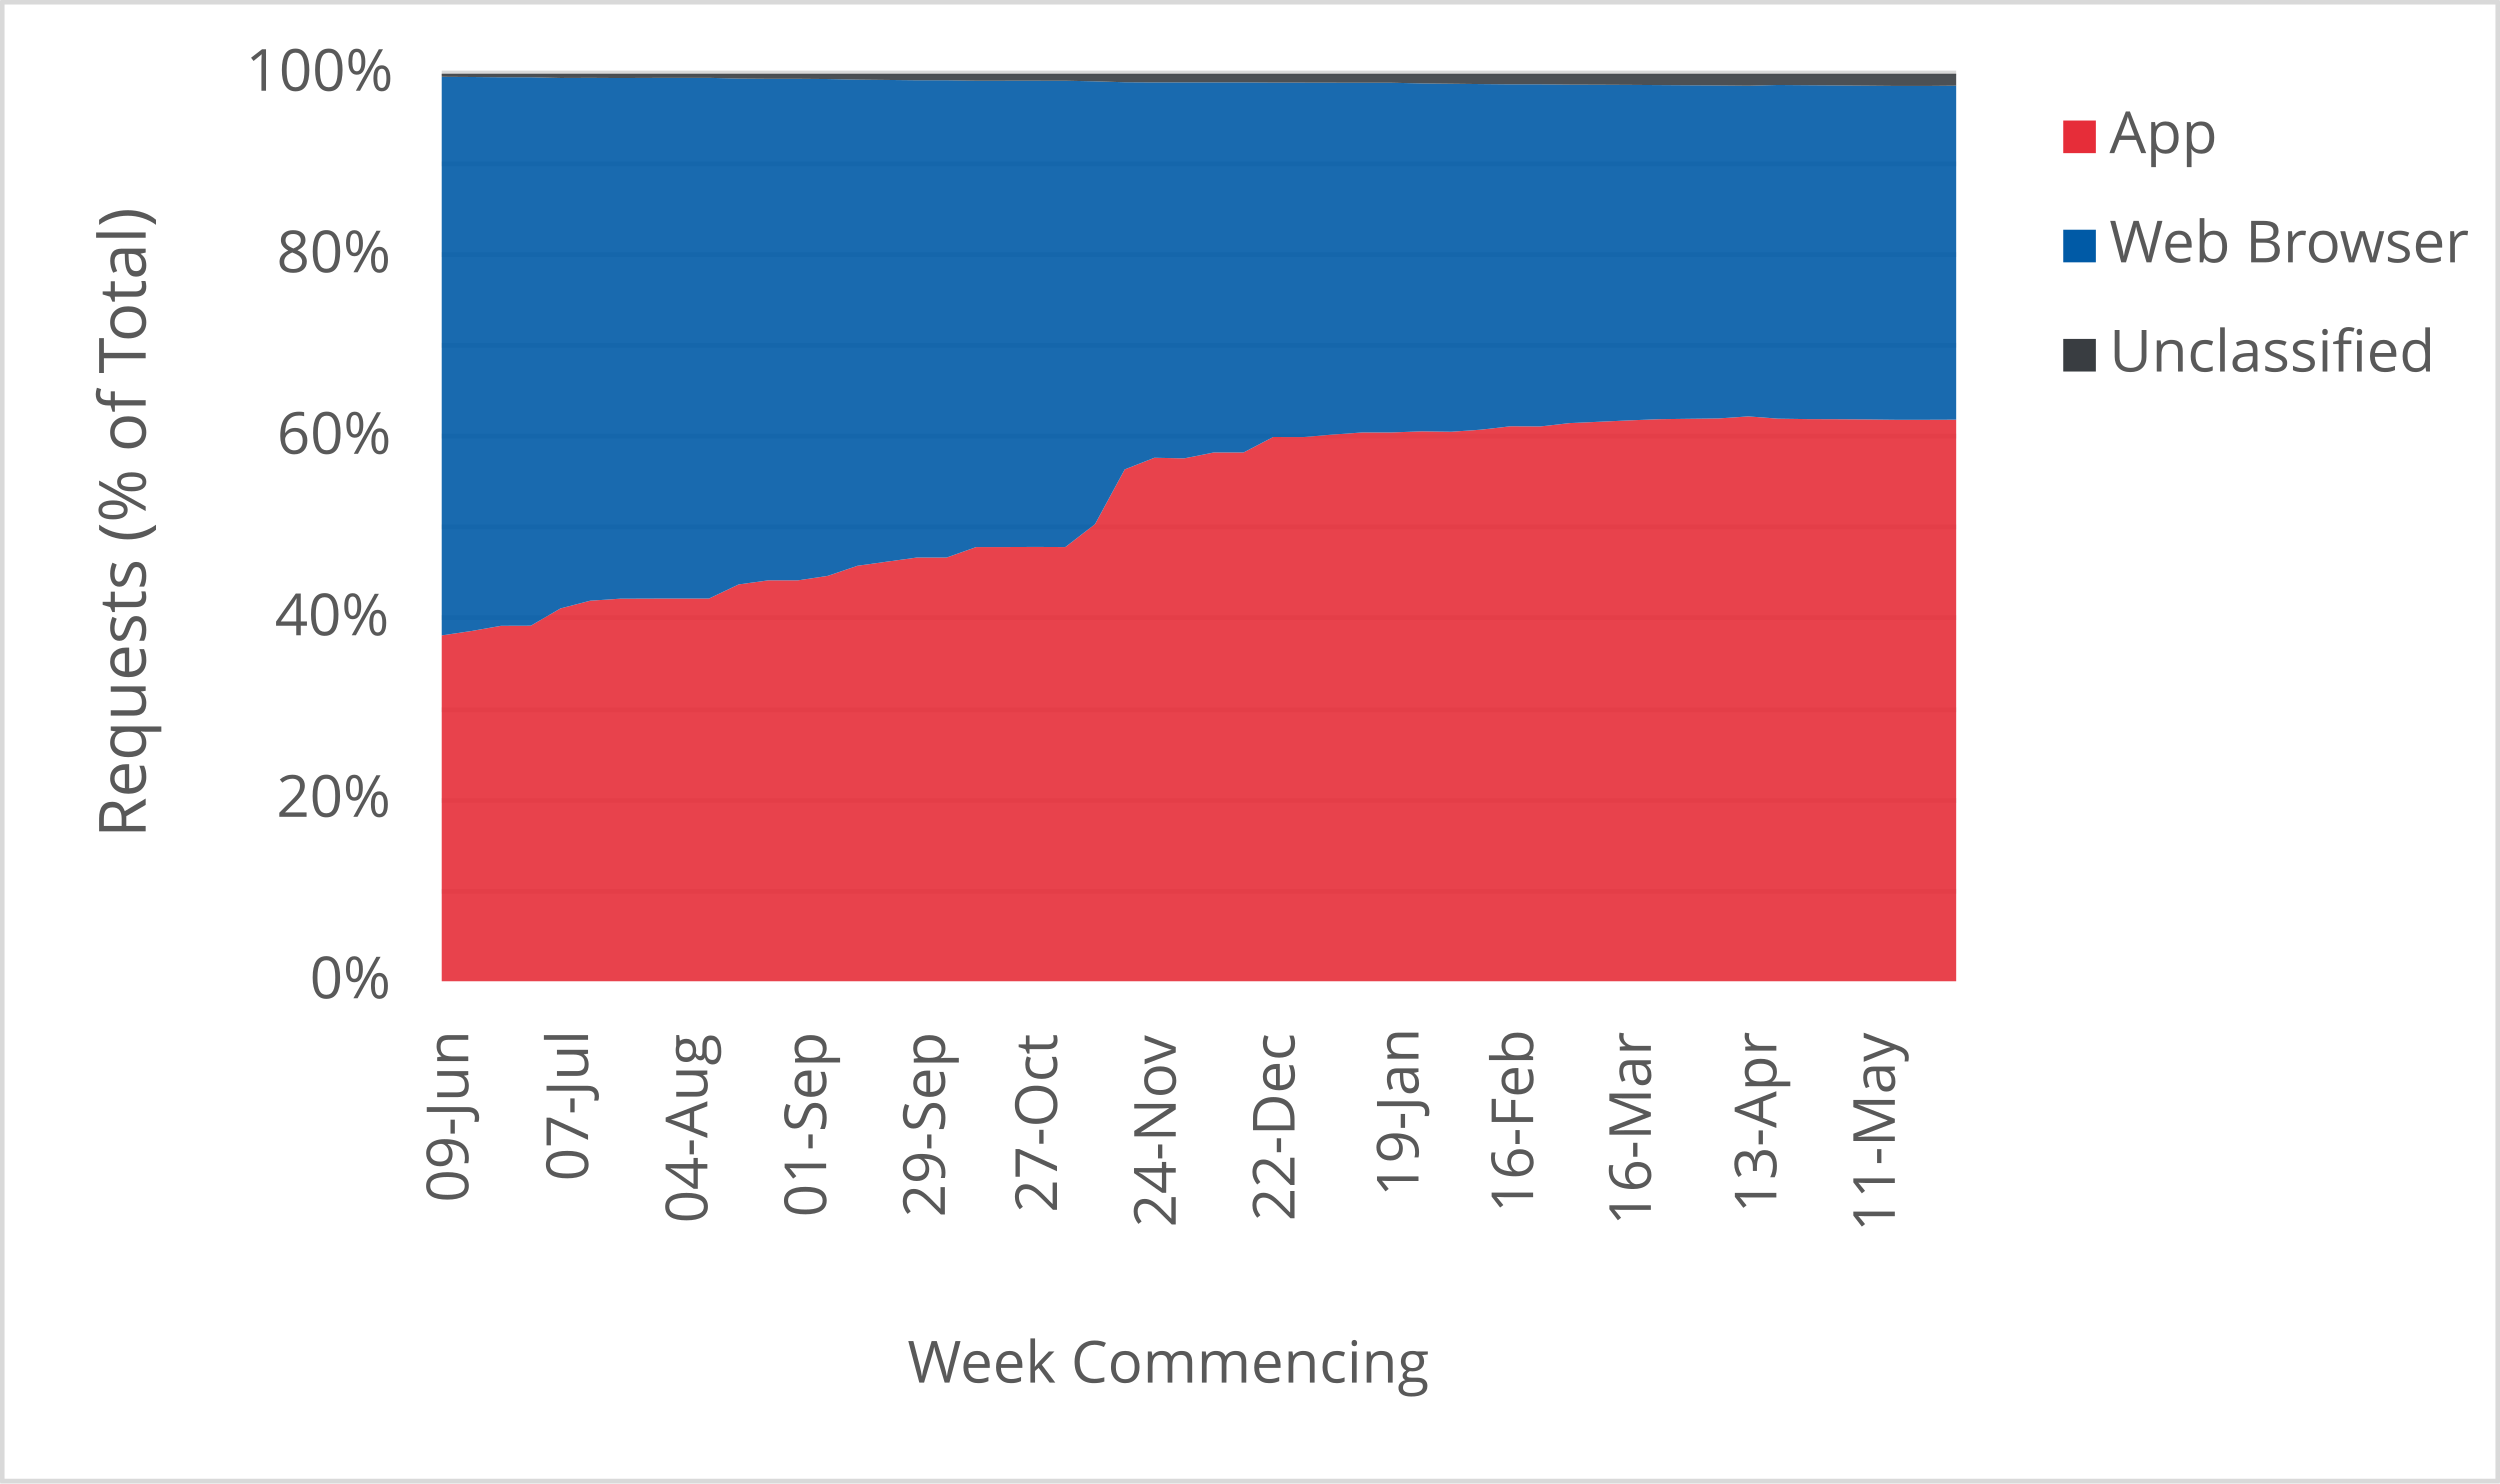
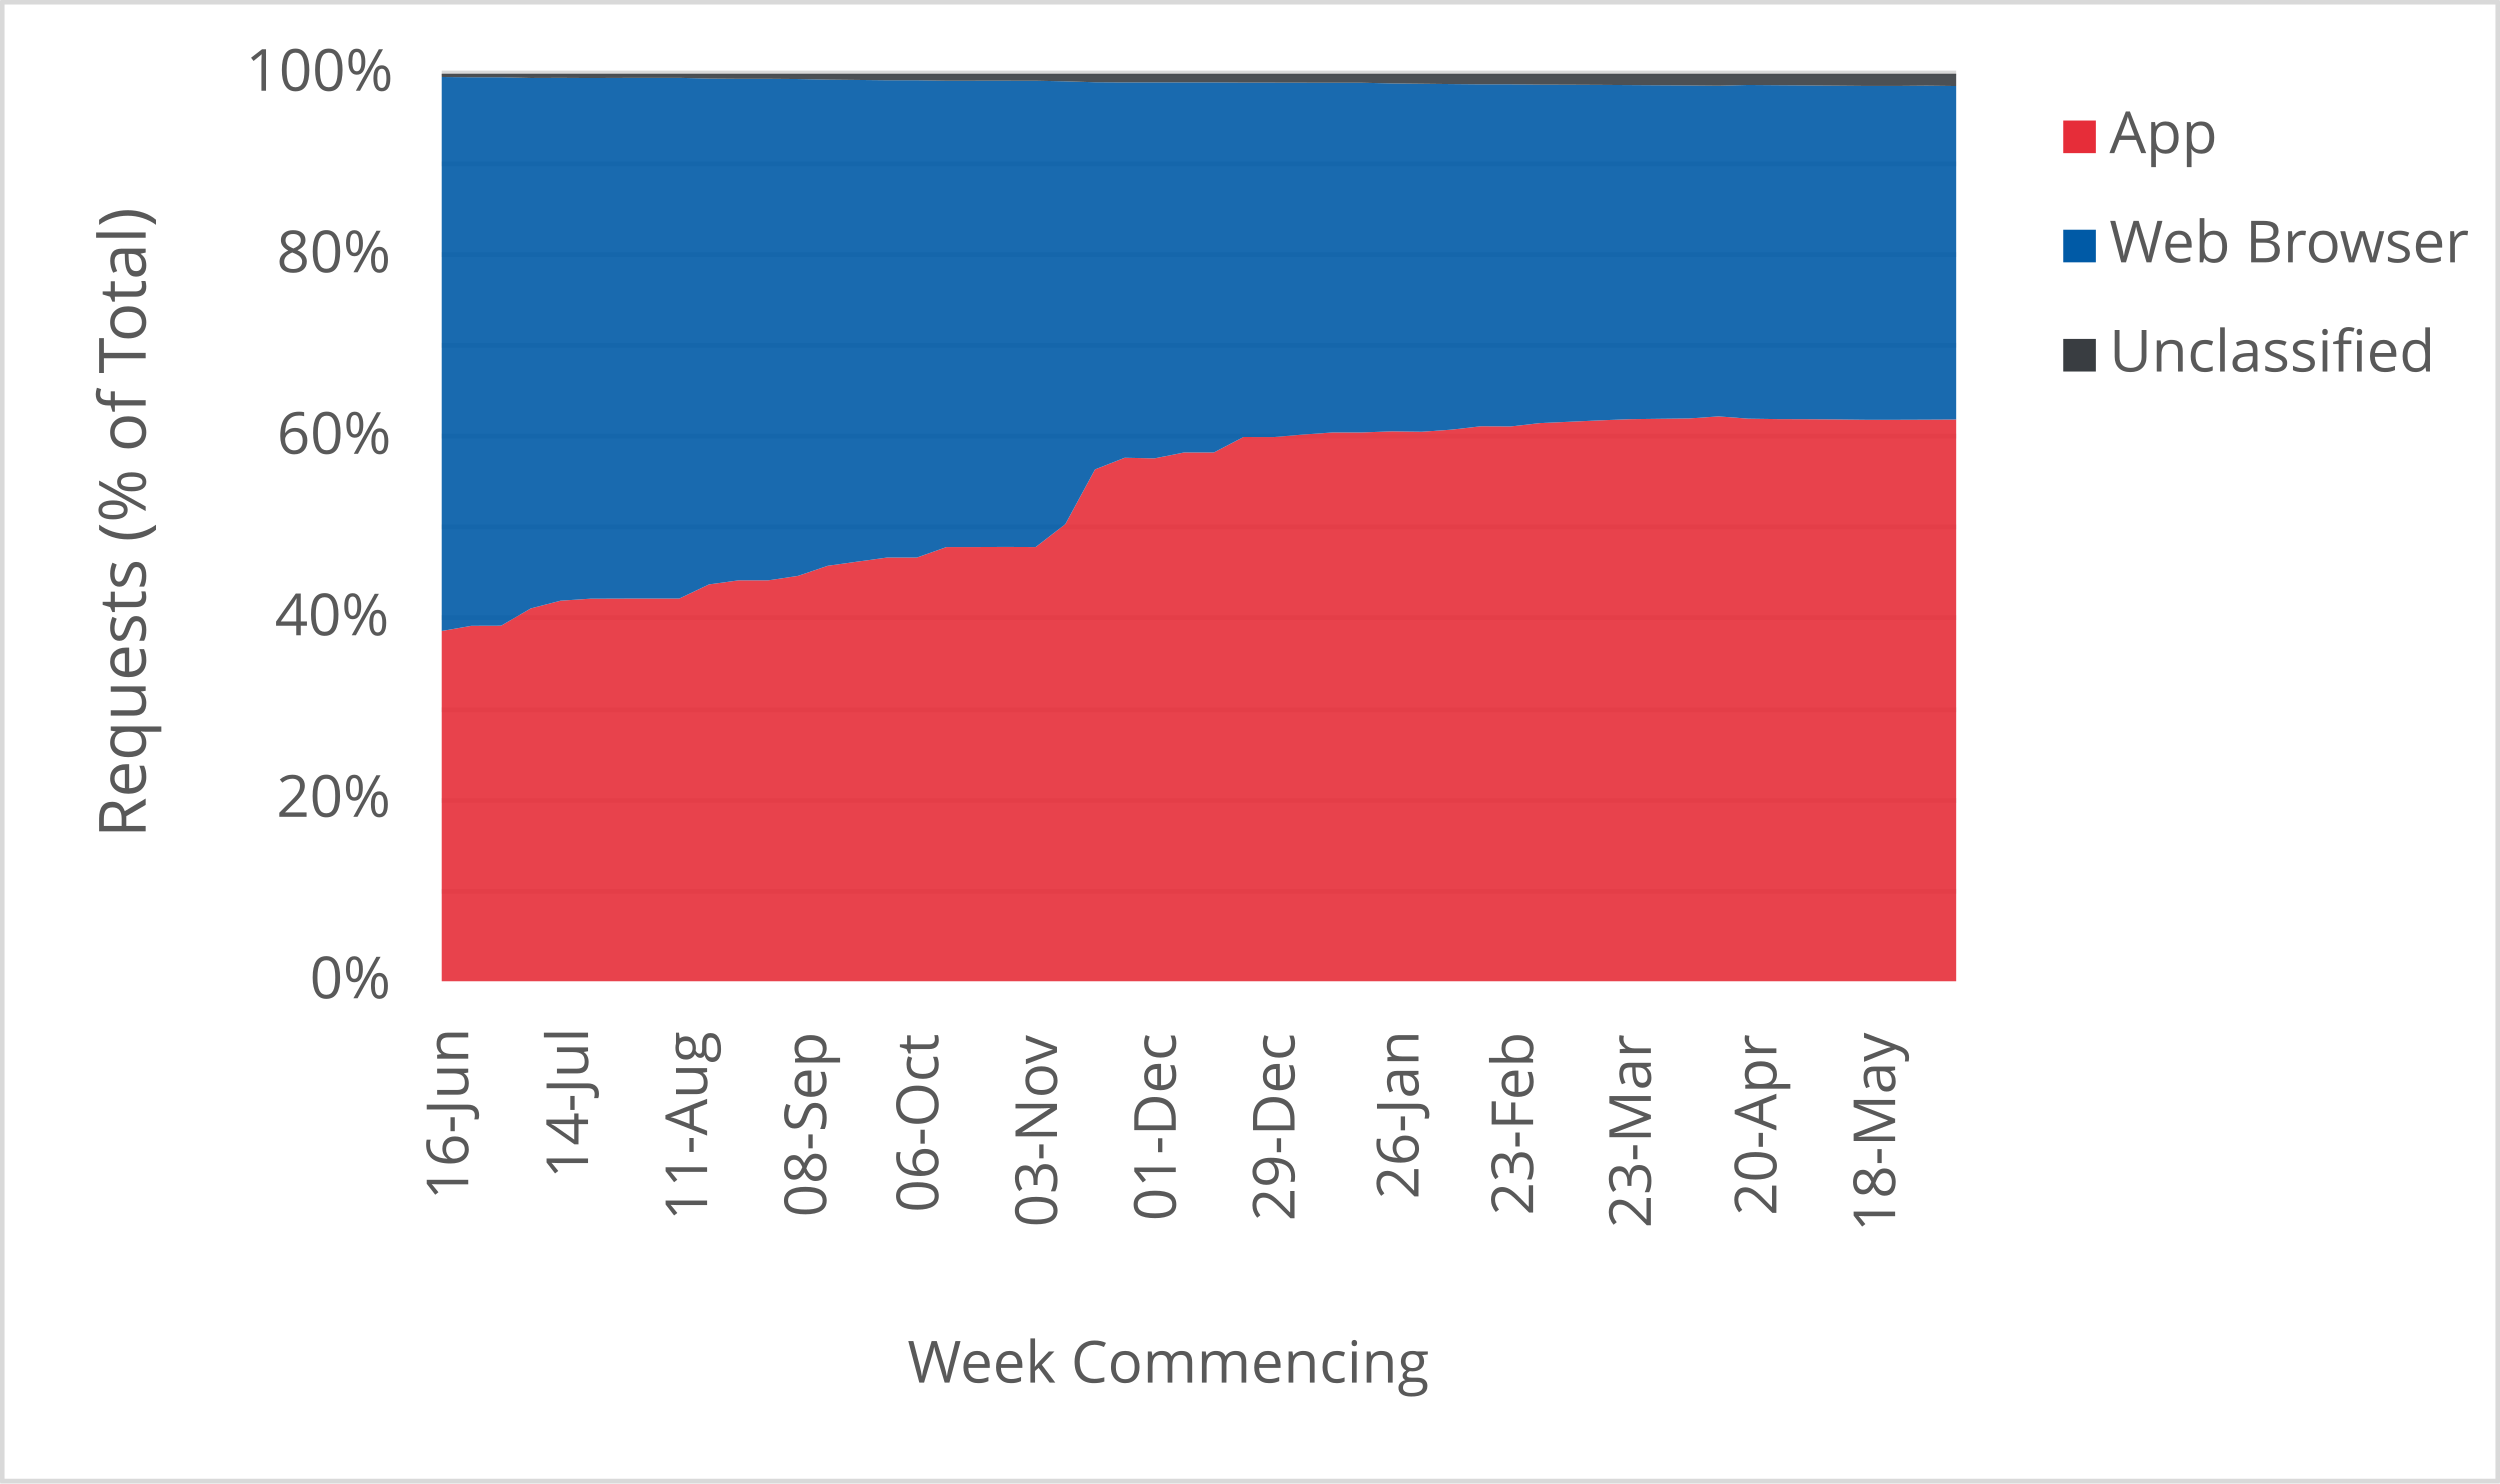
<svg xmlns="http://www.w3.org/2000/svg" width="1763" height="1046" xml:space="preserve" overflow="hidden">
  <defs>
    <clipPath id="clip0">
      <rect x="2917" y="346" width="1763" height="1046" />
    </clipPath>
  </defs>
  <g clip-path="url(#clip0)" transform="translate(-2917 -346)">
    <rect x="2918" y="347" width="1760" height="1043" fill="#FFFFFF" />
    <g>
      <path d="    M3228.5 974.532 4296.5 974.532    M3228.5 910.53 4296.5 910.53    M3228.5 846.528 4296.5 846.528    M3228.5 781.526 4296.5 781.526    M3228.5 717.524 4296.5 717.524    M3228.5 653.522 4296.5 653.522    M3228.5 589.52 4296.5 589.52    M3228.5 525.517 4296.5 525.517    M3228.5 461.515 4296.5 461.515    M3228.5 397.5 4296.5 397.5" stroke="#D9D9D9" stroke-width="3.438" stroke-linejoin="round" stroke-miterlimit="10" fill="none" />
    </g>
    <g>
      <path d="M 1038.5 4296.5 1038.5" stroke="#D9D9D9" stroke-width="3.438" stroke-linejoin="round" stroke-miterlimit="10" fill="none" fill-rule="evenodd" />
    </g>
    <g>
-       <text fill="#595959" font-family="Verdana,Open Sans,DejaVu Sans,sans-serif" font-weight="400" font-size="41" transform="matrix(6.12323e-17 -1 1 6.12323e-17 3247.218 1194.013)">09-Jun</text>
+       <text fill="#595959" font-family="Verdana,Open Sans,DejaVu Sans,sans-serif" font-weight="400" font-size="41" transform="matrix(6.12323e-17 -1 1 6.12323e-17 3247.198 1192.291)">16-Jun</text>
    </g>
    <g>
-       <text fill="#595959" font-family="Verdana,Open Sans,DejaVu Sans,sans-serif" font-weight="400" font-size="41" transform="matrix(6.12323e-17 -1 1 6.12323e-17 3331.694 1178.999)">07-Jul</text>
+       <text fill="#595959" font-family="Verdana,Open Sans,DejaVu Sans,sans-serif" font-weight="400" font-size="41" transform="matrix(6.12323e-17 -1 1 6.12323e-17 3331.694 1177.277)">14-Jul</text>
    </g>
    <g>
-       <text fill="#595959" font-family="Verdana,Open Sans,DejaVu Sans,sans-serif" font-weight="400" font-size="41" transform="matrix(6.12323e-17 -1 1 6.12323e-17 3415.819 1208.627)">04-Aug</text>
+       <text fill="#595959" font-family="Verdana,Open Sans,DejaVu Sans,sans-serif" font-weight="400" font-size="41" transform="matrix(6.12323e-17 -1 1 6.12323e-17 3415.649 1206.906)">11-Aug</text>
    </g>
    <g>
-       <text fill="#595959" font-family="Verdana,Open Sans,DejaVu Sans,sans-serif" font-weight="400" font-size="41" transform="matrix(6.12323e-17 -1 1 6.12323e-17 3499.583 1204.383)">01-Sep</text>
+       <text fill="#595959" font-family="Verdana,Open Sans,DejaVu Sans,sans-serif" font-weight="400" font-size="41" transform="matrix(6.12323e-17 -1 1 6.12323e-17 3499.583 1204.383)">08-Sep</text>
    </g>
    <g>
-       <text fill="#595959" font-family="Verdana,Open Sans,DejaVu Sans,sans-serif" font-weight="400" font-size="41" transform="matrix(6.12323e-17 -1 1 6.12323e-17 3583.328 1204.423)">29-Sep</text>
+       <text fill="#595959" font-family="Verdana,Open Sans,DejaVu Sans,sans-serif" font-weight="400" font-size="41" transform="matrix(6.12323e-17 -1 1 6.12323e-17 3578.624 1201.1)">06-Oct</text>
    </g>
    <g>
-       <text fill="#595959" font-family="Verdana,Open Sans,DejaVu Sans,sans-serif" font-weight="400" font-size="41" transform="matrix(6.12323e-17 -1 1 6.12323e-17 3662.388 1201.14)">27-Oct</text>
+       <text fill="#595959" font-family="Verdana,Open Sans,DejaVu Sans,sans-serif" font-weight="400" font-size="41" transform="matrix(6.12323e-17 -1 1 6.12323e-17 3662.388 1211.43)">03-Nov</text>
    </g>
    <g>
-       <text fill="#595959" font-family="Verdana,Open Sans,DejaVu Sans,sans-serif" font-weight="400" font-size="41" transform="matrix(6.12323e-17 -1 1 6.12323e-17 3746.133 1211.47)">24-Nov</text>
+       <text fill="#595959" font-family="Verdana,Open Sans,DejaVu Sans,sans-serif" font-weight="400" font-size="41" transform="matrix(6.12323e-17 -1 1 6.12323e-17 3746.153 1207.086)">01-Dec</text>
    </g>
    <g>
-       <text fill="#595959" font-family="Verdana,Open Sans,DejaVu Sans,sans-serif" font-weight="400" font-size="41" transform="matrix(6.12323e-17 -1 1 6.12323e-17 3829.898 1207.126)">22-Dec</text>
+       <text fill="#595959" font-family="Verdana,Open Sans,DejaVu Sans,sans-serif" font-weight="400" font-size="41" transform="matrix(6.12323e-17 -1 1 6.12323e-17 3829.898 1207.126)">29-Dec</text>
    </g>
    <g>
-       <text fill="#595959" font-family="Verdana,Open Sans,DejaVu Sans,sans-serif" font-weight="400" font-size="41" transform="matrix(6.12323e-17 -1 1 6.12323e-17 3917.316 1189.929)">19-Jan</text>
+       <text fill="#595959" font-family="Verdana,Open Sans,DejaVu Sans,sans-serif" font-weight="400" font-size="41" transform="matrix(6.12323e-17 -1 1 6.12323e-17 3917.316 1191.691)">26-Jan</text>
    </g>
    <g>
-       <text fill="#595959" font-family="Verdana,Open Sans,DejaVu Sans,sans-serif" font-weight="400" font-size="41" transform="matrix(6.12323e-17 -1 1 6.12323e-17 3998.158 1201.32)">16-Feb</text>
+       <text fill="#595959" font-family="Verdana,Open Sans,DejaVu Sans,sans-serif" font-weight="400" font-size="41" transform="matrix(6.12323e-17 -1 1 6.12323e-17 3998.158 1203.082)">23-Feb</text>
    </g>
    <g>
-       <text fill="#595959" font-family="Verdana,Open Sans,DejaVu Sans,sans-serif" font-weight="400" font-size="41" transform="matrix(6.12323e-17 -1 1 6.12323e-17 4081.192 1210.289)">16-Mar</text>
+       <text fill="#595959" font-family="Verdana,Open Sans,DejaVu Sans,sans-serif" font-weight="400" font-size="41" transform="matrix(6.12323e-17 -1 1 6.12323e-17 4081.192 1212.051)">23-Mar</text>
    </g>
    <g>
-       <text fill="#595959" font-family="Verdana,Open Sans,DejaVu Sans,sans-serif" font-weight="400" font-size="41" transform="matrix(6.12323e-17 -1 1 6.12323e-17 4169.681 1201.541)">13-Apr</text>
+       <text fill="#595959" font-family="Verdana,Open Sans,DejaVu Sans,sans-serif" font-weight="400" font-size="41" transform="matrix(6.12323e-17 -1 1 6.12323e-17 4169.701 1203.302)">20-Apr</text>
    </g>
    <g>
-       <text fill="#595959" font-family="Verdana,Open Sans,DejaVu Sans,sans-serif" font-weight="400" font-size="41" transform="matrix(6.12323e-17 -1 1 6.12323e-17 4253.236 1214.753)">11-May</text>
+       <text fill="#595959" font-family="Verdana,Open Sans,DejaVu Sans,sans-serif" font-weight="400" font-size="41" transform="matrix(6.12323e-17 -1 1 6.12323e-17 4253.446 1214.753)">18-May</text>
    </g>
    <g>
      <text fill="#595959" font-family="Verdana,Open Sans,DejaVu Sans,sans-serif" font-weight="400" font-size="41" transform="matrix(1 0 0 1 3135.448 1050)">0%</text>
    </g>
    <g>
      <text fill="#595959" font-family="Verdana,Open Sans,DejaVu Sans,sans-serif" font-weight="400" font-size="41" transform="matrix(1 0 0 1 3111.965 922)">20%</text>
    </g>
    <g>
      <text fill="#595959" font-family="Verdana,Open Sans,DejaVu Sans,sans-serif" font-weight="400" font-size="41" transform="matrix(1 0 0 1 3110.824 794)">40%</text>
    </g>
    <g>
      <text fill="#595959" font-family="Verdana,Open Sans,DejaVu Sans,sans-serif" font-weight="400" font-size="41" transform="matrix(1 0 0 1 3112.306 666)">60%</text>
    </g>
    <g>
      <text fill="#595959" font-family="Verdana,Open Sans,DejaVu Sans,sans-serif" font-weight="400" font-size="41" transform="matrix(1 0 0 1 3112.045 538)">80%</text>
    </g>
    <g>
      <text fill="#595959" font-family="Verdana,Open Sans,DejaVu Sans,sans-serif" font-weight="400" font-size="41" transform="matrix(1 0 0 1 3090.284 410)">100%</text>
    </g>
    <g>
      <text fill="#595959" font-family="Verdana,Open Sans,DejaVu Sans,sans-serif" font-weight="400" font-size="41" transform="matrix(1 0 0 1 3556.971 1321)">Week Commencing</text>
    </g>
    <g>
      <text fill="#595959" font-family="Verdana,Open Sans,DejaVu Sans,sans-serif" font-weight="400" font-size="46" transform="matrix(6.12323e-17 -1 1 6.12323e-17 3019.73 936.7666)">Requests (% of Total)</text>
    </g>
    <rect x="2918.5" y="347.5" width="1760" height="1043" stroke="#D9D9D9" stroke-width="3.438" stroke-linejoin="round" stroke-miterlimit="10" fill="none" />
    <g>
-       <path d="M3228.5 1038 3249.441 1038 3270.382 1038 3291.324 1038 3312.265 1038 3333.206 1038 3354.147 1038 3375.088 1038 3396.029 1038 3416.971 1038 3437.912 1038 3458.853 1038 3479.794 1038 3500.735 1038 3521.676 1038 3542.618 1038 3563.559 1038 3584.5 1038 3605.441 1038 3626.382 1038 3647.324 1038 3668.265 1038 3689.206 1038 3710.147 1038 3731.088 1038 3752.029 1038 3772.971 1038 3793.912 1038 3814.853 1038 3835.794 1038 3856.735 1038 3877.676 1038 3898.618 1038 3919.559 1038 3940.5 1038 3961.441 1038 3982.382 1038 4003.324 1038 4024.265 1038 4045.206 1038 4066.147 1038 4087.088 1038 4108.029 1038 4128.971 1038 4149.912 1038 4170.853 1038 4191.794 1038 4212.735 1038 4233.676 1038 4254.618 1038 4275.559 1038 4296.5 1038 4296.5 641.948 4275.559 642.031 4254.618 642.04 4233.676 641.788 4212.735 641.639 4191.794 641.558 4170.853 641.24 4149.912 639.643 4128.971 641.083 4108.029 641.327 4087.088 641.615 4066.147 642.444 4045.206 643.401 4024.265 644.334 4003.324 646.712 3982.382 646.595 3961.441 648.996 3940.5 650.458 3919.559 650.183 3898.618 650.951 3877.676 650.969 3856.735 652.452 3835.794 654.244 3814.853 654.178 3793.912 665.101 3772.971 665.069 3752.029 669.251 3731.088 668.802 3710.147 677.031 3689.206 715.633 3668.265 731.79 3647.324 731.695 3626.382 731.781 3605.441 731.771 3584.5 739.179 3563.559 739.172 3542.618 742.046 3521.676 744.982 3500.735 752.092 3479.794 755.239 3458.853 755.25 3437.912 758.13 3416.971 768.087 3396.029 768.062 3375.088 768.117 3354.147 768.202 3333.206 769.607 3312.265 775.05 3291.324 787.236 3270.382 787.309 3249.441 790.965 3228.5 794.081 3228.5 1038Z" fill="#e62d39" opacity="0.9" />
+       <path d="M3228.5 1038 3249.441 1038 3270.382 1038 3291.324 1038 3312.265 1038 3333.206 1038 3354.147 1038 3375.088 1038 3396.029 1038 3416.971 1038 3437.912 1038 3458.853 1038 3479.794 1038 3500.735 1038 3521.676 1038 3542.618 1038 3563.559 1038 3584.5 1038 3605.441 1038 3626.382 1038 3647.324 1038 3668.265 1038 3689.206 1038 3710.147 1038 3731.088 1038 3752.029 1038 3772.971 1038 3793.912 1038 3814.853 1038 3835.794 1038 3856.735 1038 3877.676 1038 3898.618 1038 3919.559 1038 3940.5 1038 3961.441 1038 3982.382 1038 4003.324 1038 4024.265 1038 4045.206 1038 4066.147 1038 4087.088 1038 4108.029 1038 4128.971 1038 4149.912 1038 4170.853 1038 4191.794 1038 4212.735 1038 4233.676 1038 4254.618 1038 4275.559 1038 4296.5 1038 4296.5 641.82 4275.559 641.948 4254.618 642.031 4233.676 642.04 4212.735 641.788 4191.794 641.639 4170.853 641.558 4149.912 641.24 4128.971 639.643 4108.029 641.083 4087.088 641.327 4066.147 641.615 4045.206 642.444 4024.265 643.401 4003.324 644.334 3982.382 646.712 3961.441 646.595 3940.5 648.996 3919.559 650.458 3898.618 650.183 3877.676 650.951 3856.735 650.969 3835.794 652.452 3814.853 654.244 3793.912 654.178 3772.971 665.101 3752.029 665.069 3731.088 669.251 3710.147 668.802 3689.206 677.031 3668.265 715.633 3647.324 731.79 3626.382 731.695 3605.441 731.781 3584.5 731.771 3563.559 739.179 3542.618 739.172 3521.676 742.046 3500.735 744.982 3479.794 752.092 3458.853 755.239 3437.912 755.25 3416.971 758.13 3396.029 768.087 3375.088 768.062 3354.147 768.117 3333.206 768.202 3312.265 769.607 3291.324 775.05 3270.382 787.236 3249.441 787.309 3228.5 790.965 3228.5 1038Z" fill="#e62d39" opacity="0.9" />
    </g>
    <g>
-       <path d="M3228.5 794.081 3249.441 790.965 3270.382 787.309 3291.324 787.236 3312.265 775.05 3333.206 769.607 3354.147 768.202 3375.088 768.117 3396.029 768.062 3416.971 768.087 3437.912 758.13 3458.853 755.25 3479.794 755.239 3500.735 752.092 3521.676 744.982 3542.618 742.046 3563.559 739.172 3584.5 739.179 3605.441 731.771 3626.382 731.781 3647.324 731.695 3668.265 731.79 3689.206 715.633 3710.147 677.031 3731.088 668.802 3752.029 669.251 3772.971 665.069 3793.912 665.101 3814.853 654.178 3835.794 654.244 3856.735 652.452 3877.676 650.969 3898.618 650.951 3919.559 650.183 3940.5 650.458 3961.441 648.996 3982.382 646.595 4003.324 646.712 4024.265 644.334 4045.206 643.401 4066.147 642.444 4087.088 641.615 4108.029 641.327 4128.971 641.083 4149.912 639.643 4170.853 641.24 4191.794 641.558 4212.735 641.639 4233.676 641.788 4254.618 642.04 4275.559 642.031 4296.5 641.948 4296.5 406.418 4275.559 406.613 4254.618 406.616 4233.676 406.42 4212.735 406.258 4191.794 406.102 4170.853 405.923 4149.912 406.48 4128.971 406.278 4108.029 406.148 4087.088 406.001 4066.147 405.858 4045.206 405.758 4024.265 405.689 4003.324 405.485 3982.382 405.491 3961.441 405.287 3940.5 405.054 3919.559 404.827 3898.618 404.36 3877.676 404.361 3856.735 404.313 3835.794 404.269 3814.853 404.255 3793.912 404.101 3772.971 404.099 3752.029 404.096 3731.088 404.129 3710.147 403.996 3689.206 403.349 3668.265 402.925 3647.324 402.907 3626.382 402.909 3605.441 402.93 3584.5 402.603 3563.559 402.61 3542.618 402.372 3521.676 402.145 3500.735 401.736 3479.794 401.57 3458.853 401.571 3437.912 401.408 3416.971 400.892 3396.029 400.889 3375.088 400.939 3354.147 401.027 3333.206 400.909 3312.265 400.992 3291.324 400.488 3270.382 400.496 3249.441 400.292 3228.5 400.158 3228.5 794.081Z" fill="#005aa6" opacity="0.9" />
+       <path d="M3228.5 790.965 3249.441 787.309 3270.382 787.236 3291.324 775.05 3312.265 769.607 3333.206 768.202 3354.147 768.117 3375.088 768.062 3396.029 768.087 3416.971 758.13 3437.912 755.25 3458.853 755.239 3479.794 752.092 3500.735 744.982 3521.676 742.046 3542.618 739.172 3563.559 739.179 3584.5 731.771 3605.441 731.781 3626.382 731.695 3647.324 731.79 3668.265 715.633 3689.206 677.031 3710.147 668.802 3731.088 669.251 3752.029 665.069 3772.971 665.101 3793.912 654.178 3814.853 654.244 3835.794 652.452 3856.735 650.969 3877.676 650.951 3898.618 650.183 3919.559 650.458 3940.5 648.996 3961.441 646.595 3982.382 646.712 4003.324 644.334 4024.265 643.401 4045.206 642.444 4066.147 641.615 4087.088 641.327 4108.029 641.083 4128.971 639.643 4149.912 641.24 4170.853 641.558 4191.794 641.639 4212.735 641.788 4233.676 642.04 4254.618 642.031 4275.559 641.948 4296.5 641.82 4296.5 406.67 4275.559 406.418 4254.618 406.613 4233.676 406.616 4212.735 406.42 4191.794 406.258 4170.853 406.102 4149.912 405.923 4128.971 406.48 4108.029 406.278 4087.088 406.148 4066.147 406.001 4045.206 405.858 4024.265 405.758 4003.324 405.689 3982.382 405.485 3961.441 405.491 3940.5 405.287 3919.559 405.054 3898.618 404.827 3877.676 404.36 3856.735 404.361 3835.794 404.313 3814.853 404.269 3793.912 404.255 3772.971 404.101 3752.029 404.099 3731.088 404.096 3710.147 404.129 3689.206 403.996 3668.265 403.349 3647.324 402.925 3626.382 402.907 3605.441 402.909 3584.5 402.93 3563.559 402.603 3542.618 402.61 3521.676 402.372 3500.735 402.145 3479.794 401.736 3458.853 401.57 3437.912 401.571 3416.971 401.408 3396.029 400.892 3375.088 400.889 3354.147 400.939 3333.206 401.027 3312.265 400.909 3291.324 400.992 3270.382 400.488 3249.441 400.496 3228.5 400.292 3228.5 790.965Z" fill="#005aa6" opacity="0.9" />
    </g>
    <g>
-       <path d="M3228.5 400.158 3249.441 400.292 3270.382 400.496 3291.324 400.488 3312.265 400.992 3333.206 400.909 3354.147 401.027 3375.088 400.939 3396.029 400.889 3416.971 400.892 3437.912 401.408 3458.853 401.571 3479.794 401.57 3500.735 401.736 3521.676 402.145 3542.618 402.372 3563.559 402.61 3584.5 402.603 3605.441 402.93 3626.382 402.909 3647.324 402.907 3668.265 402.925 3689.206 403.349 3710.147 403.996 3731.088 404.129 3752.029 404.096 3772.971 404.099 3793.912 404.101 3814.853 404.255 3835.794 404.269 3856.735 404.313 3877.676 404.361 3898.618 404.36 3919.559 404.827 3940.5 405.054 3961.441 405.287 3982.382 405.491 4003.324 405.485 4024.265 405.689 4045.206 405.758 4066.147 405.858 4087.088 406.001 4108.029 406.148 4128.971 406.278 4149.912 406.48 4170.853 405.923 4191.794 406.102 4212.735 406.258 4233.676 406.42 4254.618 406.616 4275.559 406.613 4296.5 406.418 4296.5 398 4275.559 398 4254.618 398 4233.676 398 4212.735 398 4191.794 398 4170.853 398 4149.912 398 4128.971 398 4108.029 398 4087.088 398 4066.147 398 4045.206 398 4024.265 398 4003.324 398 3982.382 398 3961.441 398 3940.5 398 3919.559 398 3898.618 398 3877.676 398 3856.735 398 3835.794 398 3814.853 398 3793.912 398 3772.971 398 3752.029 398 3731.088 398 3710.147 398 3689.206 398 3668.265 398 3647.324 398 3626.382 398 3605.441 398 3584.5 398 3563.559 398 3542.618 398 3521.676 398 3500.735 398 3479.794 398 3458.853 398 3437.912 398 3416.971 398 3396.029 398 3375.088 398 3354.147 398 3333.206 398 3312.265 398 3291.324 398 3270.382 398 3249.441 398 3228.5 398 3228.5 400.158Z" fill="#393d41" opacity="0.9" />
+       <path d="M3228.5 400.292 3249.441 400.496 3270.382 400.488 3291.324 400.992 3312.265 400.909 3333.206 401.027 3354.147 400.939 3375.088 400.889 3396.029 400.892 3416.971 401.408 3437.912 401.571 3458.853 401.57 3479.794 401.736 3500.735 402.145 3521.676 402.372 3542.618 402.61 3563.559 402.603 3584.5 402.93 3605.441 402.909 3626.382 402.907 3647.324 402.925 3668.265 403.349 3689.206 403.996 3710.147 404.129 3731.088 404.096 3752.029 404.099 3772.971 404.101 3793.912 404.255 3814.853 404.269 3835.794 404.313 3856.735 404.361 3877.676 404.36 3898.618 404.827 3919.559 405.054 3940.5 405.287 3961.441 405.491 3982.382 405.485 4003.324 405.689 4024.265 405.758 4045.206 405.858 4066.147 406.001 4087.088 406.148 4108.029 406.278 4128.971 406.48 4149.912 405.923 4170.853 406.102 4191.794 406.258 4212.735 406.42 4233.676 406.616 4254.618 406.613 4275.559 406.418 4296.5 406.67 4296.5 398 4275.559 398 4254.618 398 4233.676 398 4212.735 398 4191.794 398 4170.853 398 4149.912 398 4128.971 398 4108.029 398 4087.088 398 4066.147 398 4045.206 398 4024.265 398 4003.324 398 3982.382 398 3961.441 398 3940.5 398 3919.559 398 3898.618 398 3877.676 398 3856.735 398 3835.794 398 3814.853 398 3793.912 398 3772.971 398 3752.029 398 3731.088 398 3710.147 398 3689.206 398 3668.265 398 3647.324 398 3626.382 398 3605.441 398 3584.5 398 3563.559 398 3542.618 398 3521.676 398 3500.735 398 3479.794 398 3458.853 398 3437.912 398 3416.971 398 3396.029 398 3375.088 398 3354.147 398 3333.206 398 3312.265 398 3291.324 398 3270.382 398 3249.441 398 3228.5 398 3228.5 400.292Z" fill="#393d41" opacity="0.9" />
    </g>
    <g>
      <rect x="4372" y="431" width="23" height="23" fill="#e62d39" />
    </g>
    <g>
      <text fill="#595959" font-family="Verdana,Open Sans,DejaVu Sans,sans-serif" font-weight="400" font-size="41" transform="matrix(1 0 0 1 4404.56 454)">App</text>
    </g>
    <g>
      <rect x="4372" y="508" width="23" height="23" fill="#005aa6" />
    </g>
    <g>
      <text fill="#595959" font-family="Verdana,Open Sans,DejaVu Sans,sans-serif" font-weight="400" font-size="41" transform="matrix(1 0 0 1 4404.56 531)">Web Browser</text>
    </g>
    <g>
      <rect x="4372" y="585" width="23" height="23" fill="#393d41" />
    </g>
    <g>
      <text fill="#595959" font-family="Verdana,Open Sans,DejaVu Sans,sans-serif" font-weight="400" font-size="41" transform="matrix(1 0 0 1 4404.56 608)">Unclassified</text>
    </g>
  </g>
</svg>
